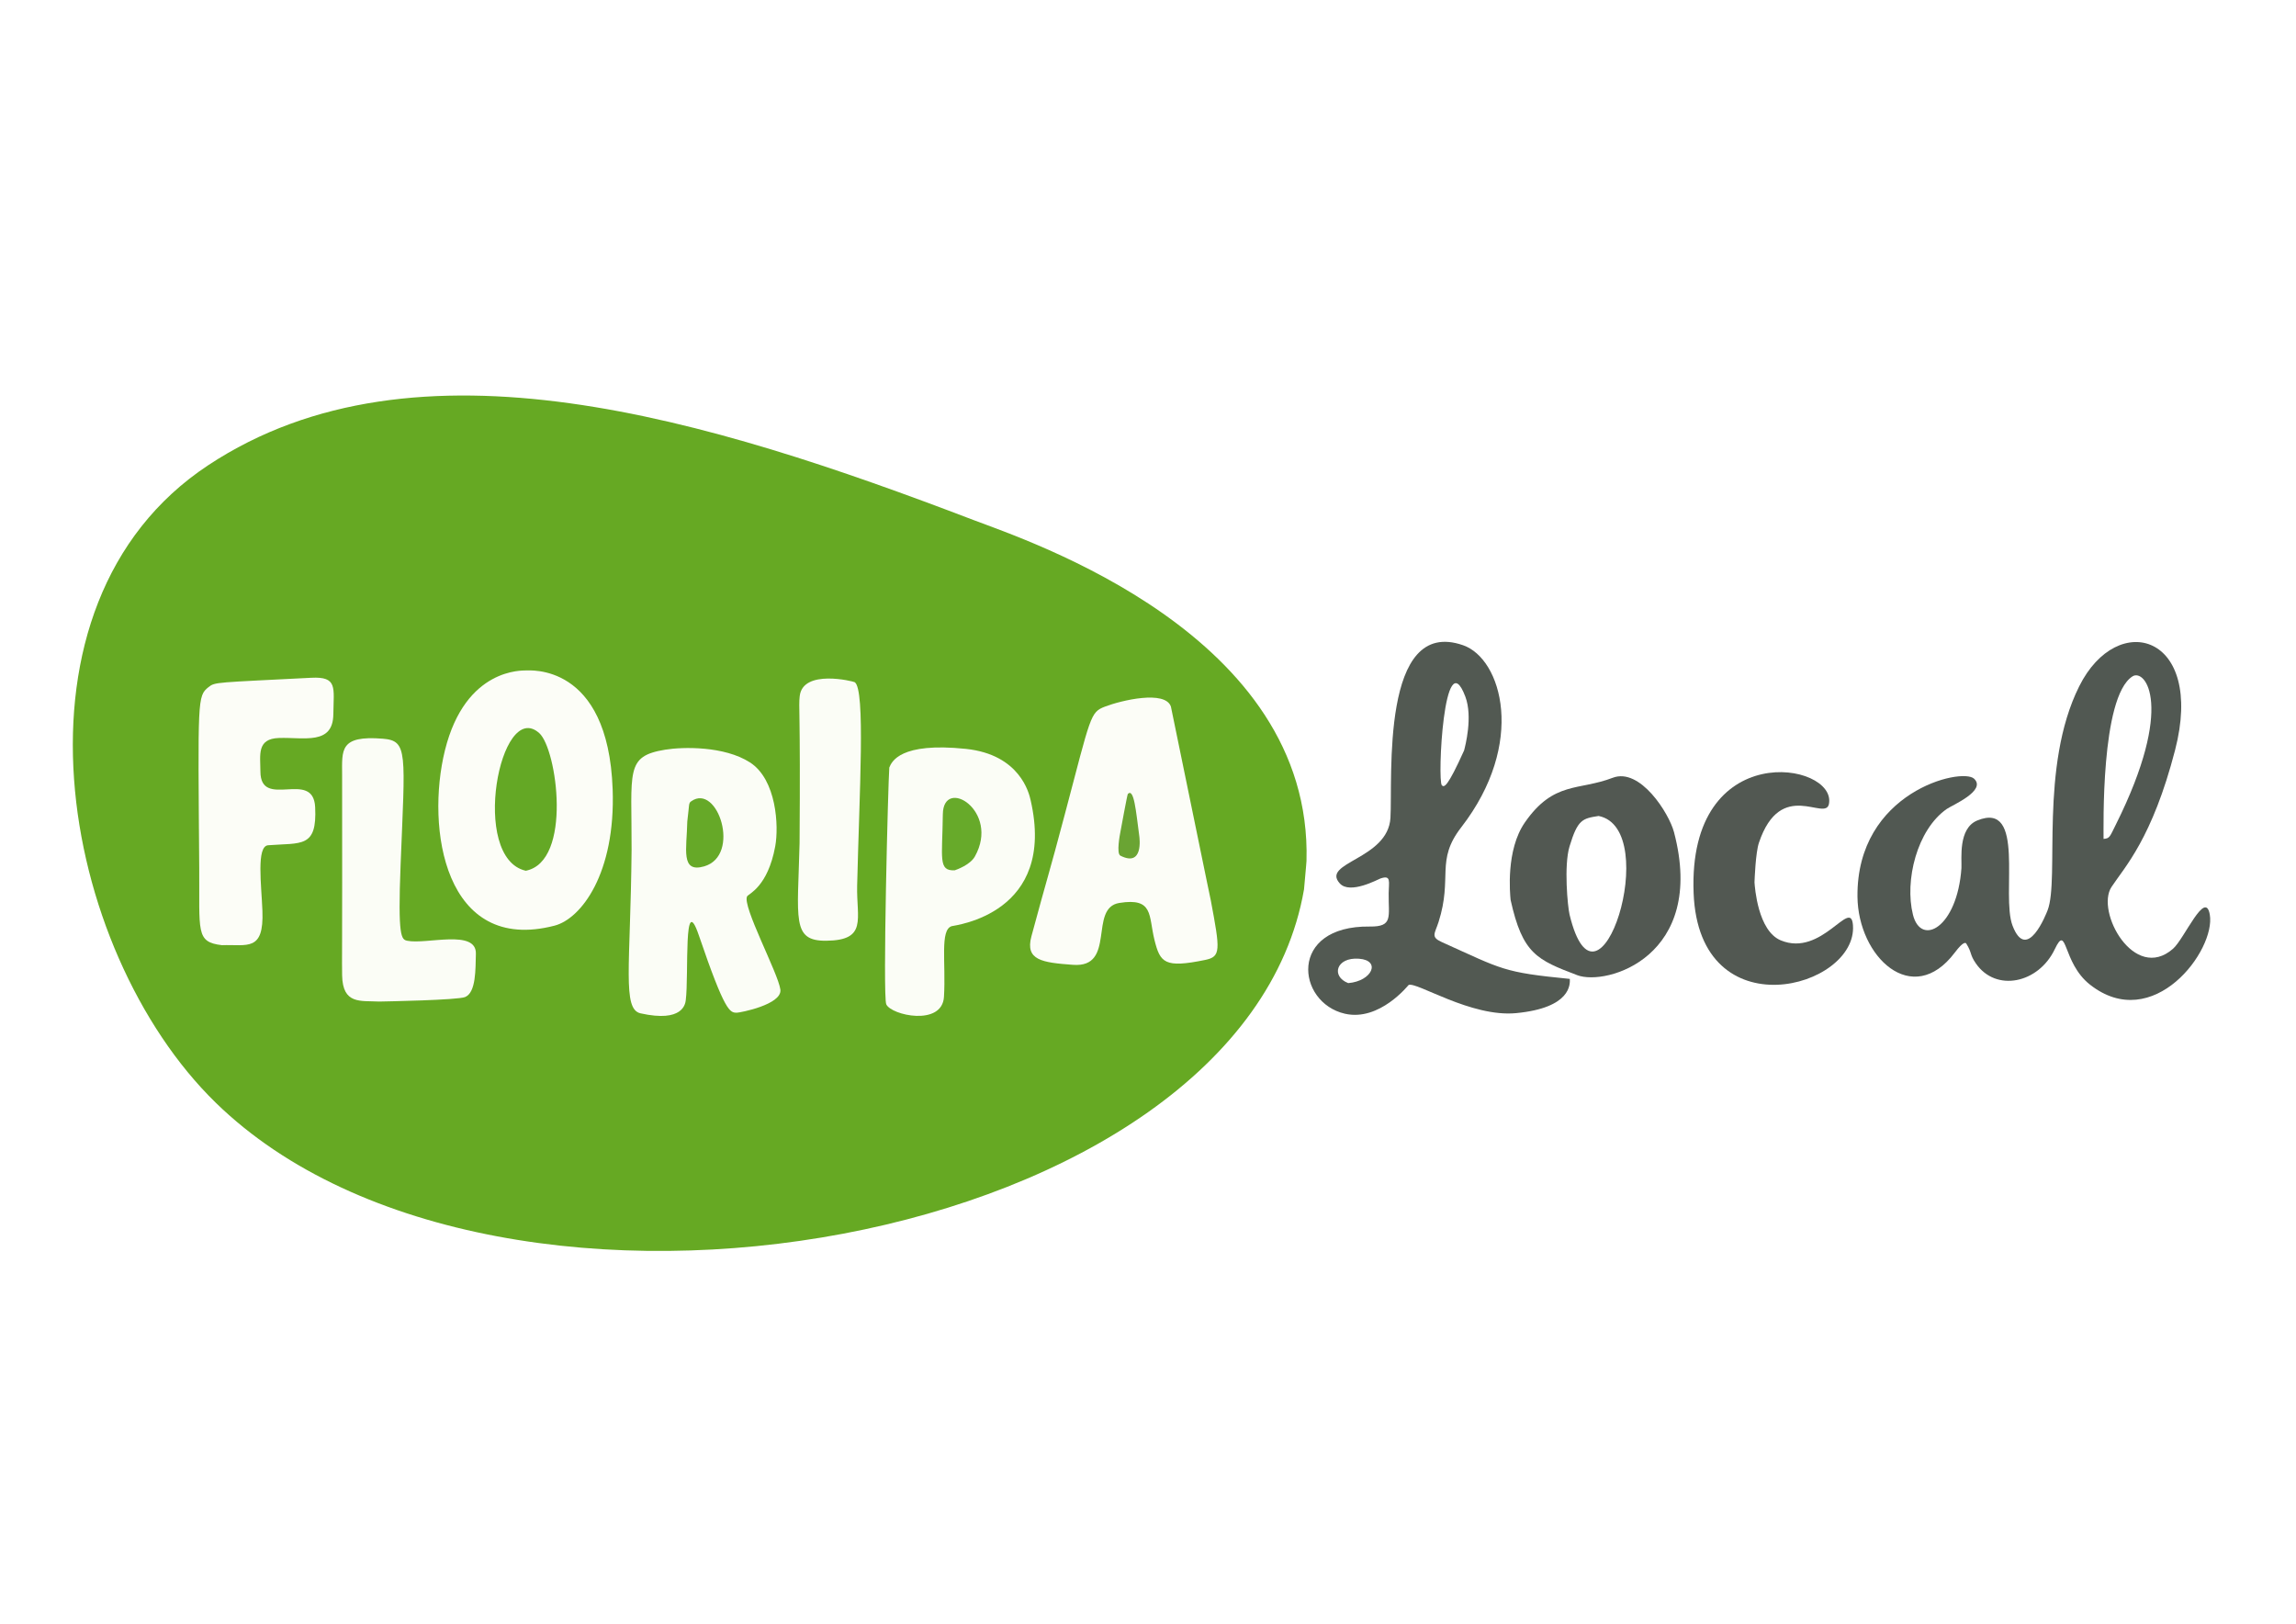
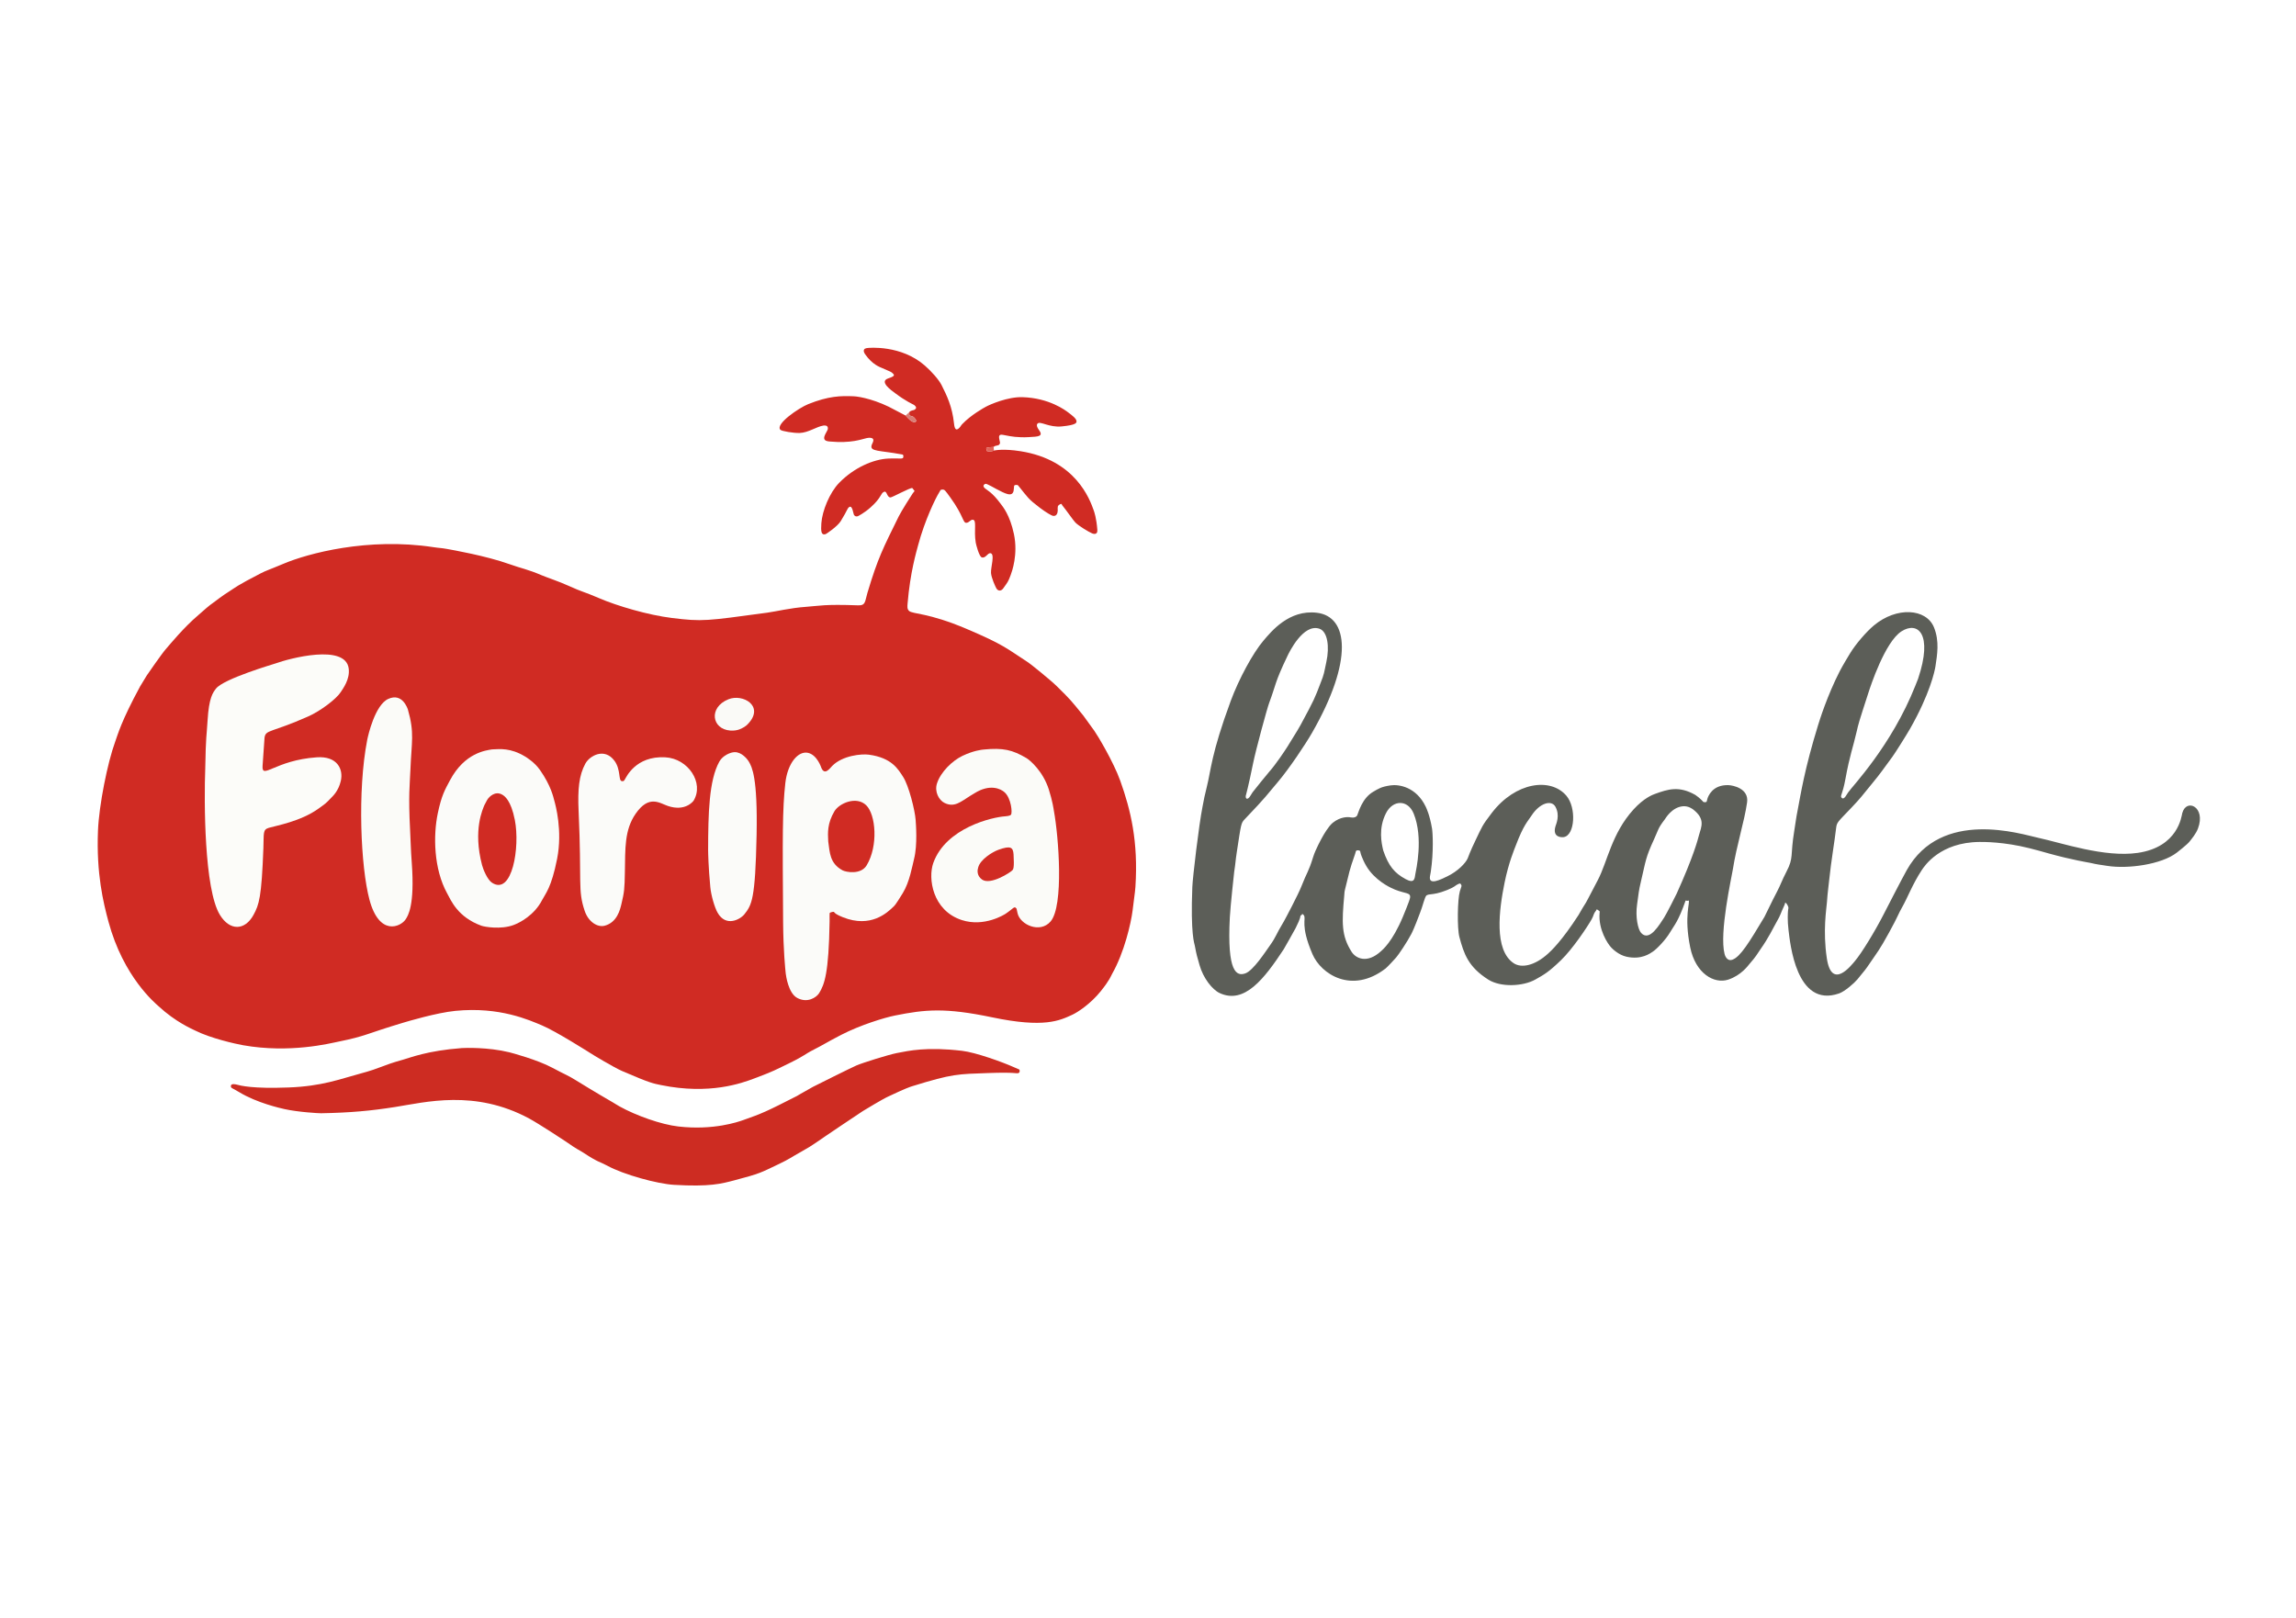
- <svg xmlns="http://www.w3.org/2000/svg" width="100%" height="100%" viewBox="0 0 1191 842" version="1.1" xml:space="preserve" style="fill-rule:evenodd;clip-rule:evenodd;stroke-linejoin:round;stroke-miterlimit:2;">
-   <g>
-     <path d="M676.438,461.222c-31.926,185.374 -417.401,254.044 -564.468,110.754c-81.219,-79.133 -113.644,-258.313 -3.885,-330.742c107.8,-71.137 259.553,-23.943 396.786,28.432c28.446,10.857 176.09,59.416 172.847,176.83c-0.033,1.182 -0.095,1.091 -1.28,14.726Z" style="fill:#66a923;" />
-     <path d="M1017.455,450.209c0.234,-4.815 -1.797,-20.567 8.211,-24.675c25.335,-10.401 12.23,38.623 18.28,54.505c7.516,19.732 17.629,-6.445 18.201,-7.927c6.318,-16.356 -4.435,-74.388 16.385,-116.145c19.967,-40.047 65.293,-26.948 49.74,33.085c-11.856,45.763 -26.091,60.555 -32.956,70.929c-8.448,12.767 11.8,49.663 31.877,32.096c5.931,-5.19 16.793,-31.01 19.093,-17.729c3.193,18.441 -29.384,62.169 -62.199,36.29c-14.459,-11.403 -11.64,-32.176 -18.227,-18.323c-8.414,17.695 -30.518,22.436 -40.923,7.355c-3.284,-4.76 -1.885,-5.286 -4.921,-10.221c-0.319,-0.518 -1.353,-1.572 -6.035,4.631c-21.979,29.117 -50.179,2.107 -50.46,-29.07c-0.49,-54.378 54.148,-67.085 60.489,-61.146c6.613,6.194 -11.359,13.731 -14.164,15.692c-15.511,10.847 -21.92,37.189 -17.556,54.801c4.161,16.791 23.002,6.868 25.165,-24.148Zm73.721,-15.118c3.223,-0.265 3.133,-0.925 6.431,-7.538c30.679,-61.501 15.176,-81.003 8.549,-76.74c-16.639,10.706 -14.907,79.512 -14.981,84.277Z" style="fill:#515852;" />
-     <path d="M814.306,507.702c0.134,2.635 0.762,14.978 -27.793,17.745c-23.502,2.277 -51.825,-16.503 -55.844,-14.577c-0.101,0.048 -15.06,18.997 -33.02,14.892c-25.204,-5.761 -29.596,-45.758 12.875,-45.222c12.285,0.155 9.659,-4.992 9.819,-17.343c0.077,-5.946 1.411,-9.525 -4.267,-7.576c-1.242,0.426 -15.75,8.389 -21.063,2.583c-10.042,-10.972 24.982,-12.411 26.253,-34.029c1.207,-20.528 -5.241,-104.512 37.699,-89.522c20.088,7.012 32.815,50.805 -1.009,94.462c-13.418,17.318 -4.317,25.79 -11.722,49.035c-1.936,6.079 -4.255,7.779 1.631,10.432c31.844,14.356 31.615,15.686 66.441,19.119Zm-54.838,-118.481c0.57,-2.16 4.601,-17.429 0.646,-27.912c-11.107,-29.432 -14.565,43.632 -12.184,45.991c1.219,1.208 2.935,0.989 11.538,-18.079Zm-60.103,120.663c12.43,-1.034 17.164,-11.804 5.564,-12.655c-11.892,-0.873 -14.589,9.187 -5.564,12.655Z" style="fill:#525952;" />
-     <path d="M272.749,347.718c1.361,0.141 42.69,-4.418 45.052,61.622c1.561,43.643 -16.321,67.157 -30.142,70.745c-57.128,14.83 -66.831,-50.682 -56.859,-90.93c10.693,-43.159 40.73,-41.292 41.95,-41.436Z" style="fill:#fcfdf7;" />
-     <path d="M327.621,440.906c0.128,-41.141 -3.466,-48.681 17.454,-52.092c9.087,-1.481 30.557,-1.984 43.919,6.583c13.816,8.858 15.073,33.053 13.135,43.561c-3.879,21.037 -13.785,24.569 -14.567,25.909c-2.782,4.768 16.117,39.868 17.241,48.352c1.034,7.803 -21.076,12.036 -22.608,12.016c-3.575,-0.046 -6.047,-0.078 -19.683,-40.119c-8.132,-23.879 -5.121,20.5 -6.788,33.624c-0.246,1.937 -1.486,11.696 -23.437,6.824c-9.633,-2.138 -5.228,-24.409 -4.666,-84.659Z" style="fill:#fbfdf6;" />
-     <path d="M628.083,467.003c4.866,25.93 5.307,29.173 -2.975,30.871c-20.989,4.305 -23.321,1.5 -26.274,-10.475c-3.104,-12.586 -0.345,-21.966 -18.222,-19.09c-16.064,2.585 -1.393,33.784 -24.041,32.094c-15.952,-1.191 -24.912,-2.318 -21.534,-14.83c8.573,-31.756 8.927,-31.537 17.346,-63.349c13.532,-51.133 13.087,-52.798 20.79,-55.742c8.683,-3.319 31.244,-8.603 34.205,-0.037c0.038,0.11 17.209,83.693 18.705,90.971c0.158,0.767 0.148,0.71 2.001,9.586Z" style="fill:#fcfdf7;" />
-     <path d="M461.303,398.066c1.265,-3.015 5.553,-13.23 39.705,-9.669c28.144,2.934 32.808,23.134 33.577,26.467c13.676,59.235 -39.269,64.981 -40.904,65.484c-6.211,1.91 -2.97,18.783 -4.013,36.608c-0.906,15.49 -27.422,9.632 -29.942,3.909c-1.901,-4.317 0.98,-115.654 1.578,-122.799Z" style="fill:#fbfdf6;" />
-     <path d="M783.596,466.744c-0.318,-3.251 -2.532,-25.853 7.381,-40.162c14.953,-21.586 27.988,-16.404 45.556,-23.182c14.203,-5.479 29.23,18.367 31.822,28.198c16.989,64.445 -35.02,79.943 -50.203,74.167c-20.943,-7.967 -28.387,-11.104 -34.555,-39.021Zm45.655,-43.547c-8.332,1.308 -10.827,1.713 -15.088,15.778c-3.007,9.924 -0.956,31.382 0.012,35.383c14.894,61.59 48.581,-44.485 15.076,-51.162Z" style="fill:#525852;" />
-     <path d="M115.091,490.206c-13.694,-1.606 -11.496,-6.95 -11.744,-40.01c-0.661,-87.87 -1.019,-89.18 4.865,-93.861c3.345,-2.661 3.712,-2.274 53.218,-4.813c13.828,-0.709 11.637,5.095 11.485,18.89c-0.178,16.128 -15.094,11.917 -28.192,12.336c-11.675,0.374 -9.659,8.846 -9.641,17.356c0.043,20.107 27.414,-1.463 28.399,18.532c1.051,21.324 -7.164,18.408 -24.404,19.746c-6.194,0.481 -3.459,20.629 -2.953,34.037c0.804,21.297 -7.783,17.345 -21.034,17.788Z" style="fill:#fcfdf7;" />
-     <path d="M196.695,519.449c-9.724,-0.516 -18.932,1.62 -19.225,-13.592c-0.16,-8.311 0.118,-8.227 -0.005,-103.907c-0.017,-12.991 -1.444,-20.649 21.114,-18.83c13.125,1.058 11.53,7.02 9.23,65.208c-1.503,38.027 0.386,38.945 3.499,39.595c9.765,2.038 35.927,-6.228 35.547,6.781c-0.228,7.81 0.166,20.012 -5.582,22.4c-3.849,1.599 -41.008,2.28 -44.578,2.345Z" style="fill:#fbfdf6;" />
-     <path d="M910.108,457.602c0.184,2.637 1.757,25.177 13.621,30.105c21.391,8.884 36.368,-22.391 37.453,-7.856c2.443,32.724 -79.858,55.204 -82.655,-16.648c-3.157,-81.101 74.344,-67.974 70.203,-46.252c-1.787,9.372 -24.967,-13.588 -36.324,20.131c-1.729,5.134 -2.237,18.869 -2.298,20.52Z" style="fill:#525852;" />
-     <path d="M414.763,437.208c0.513,-70.142 -0.609,-70.115 0.073,-76.171c1.6,-14.212 27.851,-7.671 28.521,-7.23c5.664,3.734 2.403,57.315 1.27,105.634c-0.401,17.116 5.508,28.251 -16.04,28.468c-18.045,0.182 -14.769,-11.037 -13.823,-50.701Z" style="fill:#fbfdf6;" />
-     <path d="M272.751,451.606c-29.196,-6.504 -13.404,-89.628 6.966,-71.392c9.241,8.272 17.31,66.572 -6.966,71.392Z" style="fill:#64a825;" />
-     <path d="M495.247,451.379c-8.692,0.373 -6.444,-6.074 -6.174,-29.055c0.234,-19.883 29.828,-1.765 16.637,21.862c-2.458,4.402 -9.504,6.859 -10.464,7.194Z" style="fill:#67aa2a;" />
-     <path d="M356.516,426.07c1.145,-9.155 0.593,-9.463 2.033,-10.485c13.701,-9.725 26.076,28.196 6.673,33.759c-12.327,3.534 -8.985,-9.012 -8.706,-23.274Z" style="fill:#66a928;" />
-     <path d="M581.14,431.715c0.293,-1.598 3.606,-19.647 3.897,-19.934c3.2,-3.159 4.182,8.572 5.944,21.835c0.149,1.12 2.159,16.253 -9.802,10.168c-2.186,-1.112 -0.224,-11.121 -0.039,-12.069Z" style="fill:#6aa433;" />
-   </g>
+ <svg xmlns="http://www.w3.org/2000/svg" width="100%" height="100%" viewBox="0 0 596 420" version="1.1" xml:space="preserve" style="fill-rule:evenodd;clip-rule:evenodd;stroke-linejoin:round;stroke-miterlimit:2;">
+   <path d="M235.999,107.043c0.116,-0.074 0.117,-0.294 0.746,-0.474c0.479,-0.137 0.509,-0.067 0.827,-0.322c0.637,-0.511 -0.275,-1.098 -0.356,-1.15c-0.231,-0.149 -2.025,-0.889 -4.881,-3.042c-0.816,-0.615 -4.315,-3.009 -1.727,-3.831c0.12,-0.038 1.293,-0.411 1.397,-0.717c0.095,-0.278 0.01,-0.274 -0.182,-0.486c-0.497,-0.548 -0.573,-0.449 -2.964,-1.522c-0.384,-0.172 -2.426,-0.823 -4.315,-3.57c-0.073,-0.107 -0.914,-1.329 0.441,-1.559c0.615,-0.104 8.947,-0.848 15.089,4.542c1.673,1.468 3.607,3.597 4.349,5.081c1.322,2.645 2.752,5.48 3.224,9.969c0.139,1.326 0.497,2.051 1.411,1.074c0.412,-0.441 0.317,-0.506 0.736,-0.944c2.295,-2.401 5.603,-4.209 6.137,-4.501c1.058,-0.578 5.644,-2.604 9.513,-2.479c6.906,0.224 11.071,3.376 11.869,3.981c0.93,0.704 2.18,1.607 2.132,2.339c-0.021,0.326 -0.06,0.914 -3.873,1.277c-3.281,0.312 -5.499,-1.448 -6.234,-0.755c-0.519,0.489 0.227,1.486 0.305,1.59c1.368,1.827 -0.224,1.802 -2.509,1.936c-5.848,0.345 -7.59,-1.487 -7.8,-0.086c-0.051,0.342 0.303,1.49 0.253,1.636c-0.186,0.541 -0.278,0.496 -0.832,0.65c-0.464,0.129 -0.46,0.104 -0.498,0.12c-0.197,0.084 -0.144,0.155 -0.334,0.236c-0.153,0.007 -1.782,0.085 -1.894,0.294c-0.065,0.121 0.068,0.268 0.12,0.396c0.095,0.233 -0.109,0.241 -0.047,0.319c0.131,0.164 0.861,0.144 0.937,0.142c0.693,-0.019 0.855,-0.197 0.979,-0.226c0.282,-0.031 2.386,-0.527 6.888,0.183c14.363,2.266 18.005,12.546 19.006,15.362c0.137,0.386 0.698,1.965 0.936,5.032c0.119,1.544 -1.237,0.982 -1.358,0.931c-0.909,-0.377 -3.553,-1.987 -4.35,-2.819c-0.558,-0.582 -2.206,-3 -3.453,-4.539c-0.065,-0.081 -0.054,-0.241 -0.154,-0.27c-0.297,-0.086 -0.892,0.419 -0.92,0.575c-0.15,0.819 0.057,0.835 -0.114,1.648c-0.024,0.113 -0.211,0.999 -1.146,0.874c-0.328,-0.044 -1.827,-0.9 -3.372,-2.073c-3.19,-2.423 -3.049,-2.578 -5.58,-5.69c-0.229,-0.282 -0.252,-0.276 -0.616,-0.275c-0.792,0.002 -0.46,0.414 -0.669,1.494c-0.349,1.798 -2.308,0.687 -4.464,-0.433c-0.243,-0.126 -2.401,-1.367 -2.785,-1.36c-0.172,0.003 -0.984,0.402 -0.299,1.08c0.581,0.575 1.885,0.984 4.212,4.143c0.496,0.674 2.366,2.826 3.418,7.838c1.118,5.325 -0.536,9.794 -0.83,10.591c-0.699,1.889 -0.784,1.843 -1.946,3.497c-0.576,0.82 -1.396,0.683 -1.779,0.005c-0.26,-0.461 -1.284,-2.657 -1.394,-3.985c-0.116,-1.412 1.147,-5.164 -0.232,-5.157c-0.679,0.004 -1.221,1.421 -2.184,1.081c-0.685,-0.242 -1.472,-3.347 -1.549,-3.821c-0.535,-3.268 0.34,-5.909 -0.781,-5.941c-0.646,-0.018 -0.893,0.752 -1.649,0.799c-0.933,0.059 -0.683,-1.759 -4.122,-6.512c-1.389,-1.919 -1.5,-2.119 -2.071,-2.122c-0.595,-0.003 -0.514,0.183 -0.836,0.691c-0.964,1.519 -3.778,7.317 -5.469,13.653c-0.478,1.792 -2.095,7.183 -2.759,15.203c-0.069,0.836 -0.14,1.476 0.37,1.95c0.951,0.886 4.9,0.405 14.921,4.667c9.773,4.156 10.422,5.089 16.095,8.775c0.493,0.32 5.665,4.461 7.324,6.095c3.693,3.638 3.663,3.662 6.936,7.692c0.244,0.301 0.219,0.316 2.836,3.922c0.717,0.987 4.946,7.988 6.723,12.964c2.69,7.536 4.704,15.684 3.931,27.569c-0.042,0.647 -0.032,0.64 -0.739,6.163c-0.415,3.242 -2.125,10.795 -5.321,16.419c-0.28,0.493 -0.571,1.524 -2.917,4.451c-2.674,3.337 -6.067,5.521 -7.385,6.127c-3.298,1.517 -7.272,3.513 -20.824,0.679c-12.225,-2.556 -17.364,-2.046 -25.223,-0.47c-2.751,0.551 -8.988,2.45 -13.995,5.035c-4.03,2.081 -3.943,2.228 -7.977,4.285c-0.621,0.317 -2.28,1.493 -4.584,2.621c-4.877,2.386 -4.839,2.459 -9.925,4.38c-3.26,1.231 -11.634,4.312 -24.214,1.745c-2.084,-0.425 -2.873,-0.513 -10.164,-3.667c-2.054,-0.889 -7.541,-4.183 -8.309,-4.695c-0.013,-0.009 -8.901,-5.658 -12.471,-7.141c-3.241,-1.346 -10.988,-4.918 -22.483,-3.771c-4.899,0.489 -12.485,2.757 -13.55,3.076c-9.718,2.906 -9.563,3.455 -16.766,4.907c-2.255,0.455 -12.613,3.091 -24.786,0.938c-2.029,-0.359 -8.485,-1.817 -12.438,-3.813c-0.844,-0.426 -5.045,-2.187 -9.51,-6.321c-0.821,-0.76 -9.101,-7.53 -12.991,-21.93c-1.334,-4.938 -3.178,-12.476 -2.727,-23.636c0.268,-6.623 2.475,-17.651 4.454,-23.062c0.713,-1.95 1.507,-5.207 6.508,-14.443c0.124,-0.23 0.157,-0.205 1.701,-2.79c0.101,-0.169 3.867,-5.613 4.91,-6.804c1.172,-1.338 4.735,-5.708 8.486,-8.88c2.049,-1.732 2.105,-1.976 4.338,-3.557c0.197,-0.139 1.679,-1.338 3.953,-2.771c1.216,-0.766 1.721,-1.331 7.866,-4.489c1.614,-0.83 1.661,-0.702 6.048,-2.549c6.103,-2.571 21.751,-6.878 38.867,-4.254c1.699,0.261 1.702,0.148 3.391,0.444c1.322,0.232 10.272,1.801 16.305,3.964c3.084,1.106 4.623,1.286 8.398,2.898c1.348,0.576 4.398,1.569 6.811,2.667c3.897,1.773 3.993,1.511 7.933,3.215c4.807,2.079 12.867,4.432 19.012,5.189c7.932,0.977 8.878,0.774 24.732,-1.375c2.427,-0.329 5.918,-1.221 10.069,-1.518c3.543,-0.254 4.69,-0.712 13.514,-0.39c2.02,0.074 1.761,-0.977 2.445,-3.263c2.746,-9.17 4.081,-11.597 8.101,-19.793c0.645,-1.315 3.43,-5.738 3.674,-6.047c0.41,-0.52 0.445,-0.507 0.441,-0.621c-0.001,-0.019 -0.561,-0.727 -0.579,-0.731c-0.549,-0.128 -5.206,2.442 -5.654,2.444c-0.957,0.004 -0.894,-1.764 -1.646,-1.473c-0.985,0.381 -0.564,1.431 -3.555,4.084c-1.652,1.466 -3.239,2.25 -3.272,2.26c-0.754,0.228 -1.011,-0.351 -1.047,-0.434c-0.134,-0.304 -0.399,-2.333 -1.09,-1.992c-0.642,0.317 -0.363,0.569 -2.307,3.707c-0.863,1.393 -3.763,3.337 -3.938,3.385c-1.165,0.323 -1.232,-0.775 -1.094,-2.827c0.214,-3.183 2.123,-7.941 4.63,-10.509c3.892,-3.986 8.949,-6.135 12.765,-6.296c3.357,-0.142 3.933,0.336 3.894,-0.614c-0.019,-0.449 -0.14,-0.414 -0.575,-0.494c-5.62,-1.029 -8.115,-0.691 -7.679,-2.307c0.106,-0.393 0.359,-0.74 0.443,-1.138c0.25,-1.185 -1.594,-0.781 -1.742,-0.749c-1.357,0.297 -3.937,1.388 -9.539,0.877c-1.013,-0.093 -1.952,-0.318 -1.197,-1.855c0.575,-1.172 0.71,-1.134 0.69,-1.651c-0.032,-0.809 -1.062,-0.649 -1.167,-0.633c-1.794,0.279 -3.873,1.846 -6.172,1.924c-1.509,0.051 -4.625,-0.46 -4.977,-0.818c-1.439,-1.462 4.801,-5.703 7.212,-6.67c5.283,-2.12 8.46,-2.18 11.8,-2.041c1.706,0.071 6.17,1.003 10.771,3.583c0.36,0.202 2.49,1.306 2.707,1.419c0.826,0.861 1.566,1.771 2.349,1.703c0.098,-0.009 0.939,-0.125 -0.164,-1.219c-0.491,-0.487 -0.725,-0.126 -1.18,-0.647c-0.149,-0.171 0.073,-0.505 -0.076,-0.676Z" style="fill:#d02b23;" />
+   <path d="M437.555,233.792c-1.969,5.608 -2.911,6.325 -4.058,8.292c-1.05,1.802 -3.418,4.331 -4.524,5.024c-0.587,0.368 -2.841,2.14 -6.753,1.273c-2.106,-0.467 -3.676,-2.081 -3.932,-2.343c-1.004,-1.032 -3.416,-4.781 -3.062,-8.995c0.032,-0.384 0.108,-0.455 -0.228,-0.643c-0.169,-0.094 -0.31,-0.281 -0.504,-0.29c-0.103,-0.005 -0.102,0.179 -0.167,0.259c-0.794,0.98 -0.509,1.128 -1.16,2.286c-1.15,2.048 -4.958,7.724 -7.913,10.581c-3.262,3.155 -4.415,3.779 -6.691,5.058c-3.265,1.836 -9.036,2.049 -12.216,0.036c-5.18,-3.279 -6.34,-6.642 -7.521,-11.091c-0.597,-2.25 -0.494,-9.747 0.125,-11.845c0.383,-1.299 0.525,-1.304 0.376,-1.636c-0.244,-0.546 -0.41,-0.419 -0.954,-0.165c-0.693,0.324 -0.549,0.587 -2.688,1.461c-4.392,1.795 -5.226,0.538 -5.75,2.012c-0.685,1.927 -0.58,1.949 -1.3,3.868c-1.54,4.107 -2.073,5.138 -2.295,5.566c-1.067,2.061 -3.362,5.455 -3.927,6.08c-0.212,0.235 -2.221,2.457 -2.735,2.853c-8.771,6.749 -16.76,1.469 -18.982,-3.712c-3.276,-7.64 -1.554,-9.095 -2.237,-10.092c-0.098,-0.143 -0.23,-0.298 -0.399,-0.332c-0.088,-0.017 -0.083,0.163 -0.149,0.224c-0.091,0.083 -0.254,0.09 -0.311,0.2c-0.128,0.25 0.172,0.355 -1.297,3.262c-0.285,0.563 -2.979,5.318 -3.065,5.449c-4.982,7.568 -10.181,14.411 -16.653,11.378c-1.89,-0.886 -4.248,-3.856 -5.206,-7.254c-0.708,-2.512 -0.748,-2.495 -1.231,-5.059c-0.107,-0.57 -1.121,-2.927 -0.642,-15.208c0.099,-2.55 1.707,-16.129 2.637,-20.794c0.507,-2.544 0.448,-2.545 1.089,-5.068c1.142,-4.49 1.119,-8.577 6.244,-22.453c2.095,-5.674 5.772,-12.468 8.49,-15.646c1.974,-2.308 6.603,-8.124 13.88,-7.247c8.184,0.986 9.517,12.423 -1.277,31.19c-1.77,3.077 -5.972,9.365 -8.974,12.889c-2.821,3.311 -2.666,3.437 -8.472,9.509c-0.994,1.039 -0.942,1.153 -2.081,8.611c-0.386,2.524 -0.274,2.53 -0.665,5.044c-0.008,0.052 -0.977,8.816 -1.134,11.814c-0.755,14.374 1.757,15.391 4.057,14.554c2.03,-0.738 5.179,-5.597 6.306,-7.174c1.745,-2.442 1.433,-2.622 3.68,-6.338c0.314,-0.519 3.702,-6.944 4.491,-8.965c1.525,-3.905 1.876,-3.762 3.103,-7.755c0.602,-1.959 2.206,-4.833 2.431,-5.236c0.175,-0.313 1.505,-2.696 2.646,-3.614c2.058,-1.653 3.993,-1.486 4.359,-1.455c0.017,0.001 1.582,0.444 2.009,-0.526c0.362,-0.822 1.254,-4.416 4.158,-6.086c1.329,-0.764 1.981,-1.281 4.504,-1.648c2.117,-0.307 6.635,0.38 9.1,5.53c0.204,0.426 1.046,2.187 1.64,5.671c0.188,1.105 0.449,6.022 -0.316,11.207c-0.058,0.396 -0.148,0.786 -0.214,1.18c-0.419,2.508 2.815,0.833 4.439,0.059c2.818,-1.344 4.805,-3.469 5.344,-4.686c0.18,-0.406 0.554,-1.643 2.111,-4.854c1.675,-3.453 1.535,-3.54 4.149,-6.953c6.146,-8.024 15.274,-9.274 19.371,-4.457c2.625,3.086 2.226,10.236 -0.669,10.732c-0.564,0.097 -3.012,0.125 -2.182,-2.761c0.186,-0.648 1.249,-2.837 0.001,-5.118c-1.03,-1.881 -4.105,-0.963 -6.215,2.308c-0.991,1.537 -2.012,2.32 -4.094,7.804c-0.346,0.911 -1.835,4.409 -2.883,9.556c-1.428,7.015 -2.83,17.519 2.374,20.963c1.941,1.285 5.372,0.723 8.931,-2.523c0.755,-0.688 3.48,-3.174 7.904,-10.03c0.321,-0.497 0.465,-0.92 1.929,-3.23c0.28,-0.442 0.236,-0.463 3.049,-5.795c2.511,-4.759 3.576,-12.084 9.285,-18.358c2.732,-3.002 5.006,-3.825 5.519,-4.011c3.463,-1.254 6.256,-2.162 10.51,0.241c0.253,0.143 1.29,0.95 1.79,1.502c0.264,0.292 0.238,0.366 0.63,0.388c0.7,0.038 0.514,-0.283 0.736,-0.94c0.166,-0.489 1.227,-3.627 5.436,-3.486c1.152,0.039 5.37,0.844 4.848,4.498c-0.719,5.039 -2.686,10.954 -3.707,17.452c-0.318,2.022 -3.553,16.421 -2.137,21.882c0.051,0.196 0.528,2.035 2.048,1.484c2.075,-0.753 4.354,-4.517 8.309,-11.119c0.293,-0.49 1.847,-3.886 3.246,-6.511c0.925,-1.734 1.197,-2.785 2.467,-5.228c1.937,-3.726 0.937,-4.002 2.02,-10.59c0.465,-2.826 0.381,-2.832 0.933,-5.649c0.719,-3.671 1.697,-10.288 5.269,-21.849c0.356,-1.153 2.344,-7.587 5.627,-13.991c0.732,-1.428 2.428,-4.216 2.647,-4.577c1.487,-2.445 4.231,-5.615 6.176,-7.243c5.936,-4.968 13.606,-4.426 15.607,0.459c1.503,3.668 0.804,7.288 0.406,10.066c-0.191,1.329 -1.487,7.299 -6.615,16.294c-0.883,1.548 -3.873,6.312 -4.569,7.248c-2.756,3.706 -2.646,3.781 -5.575,7.332c-2.539,3.079 -2.444,3.146 -5.199,6.046c-3.433,3.614 -3.666,3.576 -3.853,5.247c-0.36,3.232 -1.279,8.414 -1.797,13.478c-0.289,2.819 -0.366,2.801 -0.569,5.633c-0.13,1.808 -1.108,7.388 -0.033,14.589c1.263,8.46 6.441,1.711 7.244,0.776c1.78,-2.072 5.27,-7.828 7.461,-12.1c0.476,-0.928 4.687,-9.137 6.039,-11.553c9.002,-16.085 29.758,-9.341 34.044,-8.419c6.2,1.335 17.281,5.19 25.908,3.936c10.549,-1.533 11.367,-9.554 11.569,-10.316c1.046,-3.961 6.196,-1.651 4.084,3.967c-0.531,1.411 -1.557,2.584 -2.184,3.4c-0.595,0.774 -3.042,2.667 -3.32,2.883c-4.016,3.107 -12.752,4.278 -18.06,3.433c-2.24,-0.357 -2.245,-0.283 -4.458,-0.785c-0.399,-0.09 -4.527,-0.728 -10.634,-2.412c-2.569,-0.708 -2.552,-0.744 -5.133,-1.392c-6.646,-1.668 -11.874,-1.625 -12.915,-1.616c-10.243,0.086 -14.269,6.195 -15.003,7.31c-2.379,3.61 -3.735,7.26 -5.042,9.54c-1.159,2.024 -0.945,2.132 -3.461,6.698c-2.565,4.655 -2.689,4.573 -5.681,8.963c-0.182,0.267 -0.432,0.635 -2.514,3.156c-0.785,0.951 -3.248,3.136 -4.791,3.669c-11.156,3.854 -12.685,-13.217 -13.088,-16.393c-0.333,-2.63 -0.176,-4.652 -0.144,-5.055c0.053,-0.683 0.243,-0.707 -0.046,-1.323c-0.036,-0.076 -0.385,-0.821 -0.692,-0.789c-0.066,0.007 0.076,0.082 -0.258,0.788c-0.999,2.114 -0.802,2.198 -1.961,4.202c-0.986,1.704 -1.955,3.929 -4.216,7.132c-0.97,1.373 -0.895,1.556 -2.886,3.849c-0.286,0.329 -2.087,2.881 -5.449,3.989c-3.649,1.203 -8.477,-1.565 -9.871,-8.346c-1.689,-8.22 0.054,-11.817 -0.417,-12.212c-0.024,-0.02 -0.011,0.085 -0.379,0.099c-0.208,0.008 -0.191,-0.077 -0.406,-0.069Zm-78.491,-13c1.387,4.064 2.919,5.856 5.77,7.418c2.406,1.319 2.373,-0.167 2.562,-1.268c0.184,-1.07 2.138,-9.382 -0.426,-15.705c-1.504,-3.711 -5.4,-3.643 -7.192,-0.119c-2.005,3.942 -1.179,7.752 -0.714,9.673Zm-16.358,-43.244c1.12,-2.772 0.958,-2.817 1.589,-5.683c0.883,-4.01 0.302,-7.919 -1.793,-8.636c-4.219,-1.446 -7.898,6.228 -8.273,7.011c-3.45,7.198 -2.948,7.392 -4.774,12.242c-0.547,1.454 -3.474,12.197 -4.199,15.805c-1.15,5.732 -1.889,8.371 -1.889,8.379c-0.053,0.962 0.627,0.884 1.128,0.063c0.051,-0.084 0.466,-0.764 0.654,-1.035c0.29,-0.419 3.98,-4.951 4.279,-5.284c1.774,-1.974 4.226,-5.699 4.763,-6.558c2.675,-4.274 3.152,-5.152 3.403,-5.614c3.656,-6.734 3.756,-7.151 5.112,-10.689Zm6.235,54.949c-0.629,6.96 -0.785,10.417 1.929,14.64c1.052,1.637 3.966,3.18 7.662,-0.233c0.308,-0.284 2.899,-2.362 5.617,-8.858c0.164,-0.392 1.759,-4.204 1.876,-4.964c0.221,-1.429 -1.156,-0.998 -3.958,-2.144c-0.596,-0.244 -3.97,-1.624 -6.485,-4.77c-1.411,-1.766 -2.193,-4.024 -2.323,-4.4c-0.23,-0.666 -0.006,-0.977 -0.709,-1.008c-0.709,-0.031 -0.552,0.269 -0.79,0.944c-1.582,4.491 -1.441,4.523 -2.596,9.13c-0.206,0.823 -0.139,0.827 -0.223,1.663Zm92.079,-15.656c0.635,-2.23 1.689,-4.181 -1.463,-6.655c-0.179,-0.14 -1.268,-0.995 -2.709,-0.866c-2.902,0.26 -4.556,3.218 -4.679,3.378c-1.876,2.45 -1.614,2.602 -2.784,5.138c-2.251,4.882 -2.134,5.541 -3.359,10.713c-0.728,3.074 -0.605,3.089 -1.063,6.21c-0.482,3.283 0.207,6.531 1.061,7.461c2.188,2.381 4.812,-2.314 5.937,-3.976c0.593,-0.876 3.173,-6.033 3.275,-6.256c4.341,-9.589 5.459,-13.892 5.785,-15.148Zm56.145,-38.766c0.675,-1.699 0.679,-1.685 0.729,-1.834c3.948,-11.763 -0.101,-15.026 -4.303,-12.336c-4.291,2.746 -8.078,14.385 -8.521,15.747c-2.691,8.273 -2.65,8.278 -3.092,10.197c-0.978,4.249 -1.824,6.263 -2.929,12.333c-0.788,4.324 -1.461,4.377 -0.991,4.931c0.435,0.513 0.971,-0.286 1.02,-0.357c0.633,-0.941 0.608,-0.945 0.663,-1.026c1.079,-1.601 11.254,-12.13 17.425,-27.655Z" style="fill:#5c5e58;" />
+   <path d="M102.423,287.416c-6.05,0.955 -11.462,1.468 -19.08,1.605c-0.563,0.01 -5.933,-0.292 -9.502,-1.084c-0.981,-0.218 -7.157,-1.589 -11.764,-4.404c-1.864,-1.139 -2.142,-0.979 -2.146,-1.567c-0.006,-0.789 1.362,-0.422 1.48,-0.391c1.044,0.28 4.147,1.113 13.496,0.753c8.725,-0.336 13.212,-2.154 18.585,-3.595c5.679,-1.524 5.502,-2.072 11.169,-3.632c1.797,-0.495 6.211,-2.321 15.23,-3.004c0.743,-0.056 6.783,-0.26 12.298,1.089c0.692,0.169 7.31,1.947 11.154,4.004c3.806,2.037 3.89,1.87 6.201,3.302c4.605,2.854 8.751,5.249 9.519,5.693c0.885,0.511 0.851,0.551 1.739,1.046c4.277,2.382 10.806,4.714 15.298,5.226c9.12,1.039 15.506,-1.2 16.779,-1.646c4.964,-1.74 6.083,-2.244 13.978,-6.267c0.342,-0.174 0.306,-0.237 4.17,-2.38c0.456,-0.253 10.049,-5.019 11.264,-5.544c1.64,-0.707 8.371,-2.814 10.518,-3.23c3.146,-0.609 7.739,-1.661 16.923,-0.58c3.613,0.425 10.555,2.949 13.4,4.226c1.395,0.626 1.42,0.578 1.5,0.683c0.013,0.018 0.241,0.742 -0.317,0.885c-0.61,0.155 -0.615,-0.286 -7.866,-0.022c-7.784,0.284 -9.136,0.145 -19.665,3.419c-0.519,0.161 -1.649,0.513 -6.237,2.689c-0.544,0.258 -1.552,0.736 -6.535,3.741c-0.092,0.056 -0.09,0.057 -5.69,3.8c-7.081,4.733 -6.974,4.898 -10.174,6.678c-3.081,1.713 -2.981,1.874 -6.175,3.396c-4.571,2.178 -4.602,2.34 -11.218,4.094c-3.538,0.938 -6.533,1.747 -15.781,1.207c-4.333,-0.253 -13.089,-2.645 -17.362,-4.983c-1.955,-1.07 -2.211,-0.743 -6.174,-3.36c-0.932,-0.616 -1.759,-0.907 -4.472,-2.842c-0.26,-0.185 -7.131,-4.707 -9.638,-6.055c-14.125,-7.595 -26.914,-4.206 -34.903,-2.947Z" style="fill:#cd2c22;" />
+   <path d="M203.966,252.781c-0.114,-1.076 -0.633,-5.975 -0.684,-13.514c-0.151,-22.299 -0.191,-29.066 0.571,-35.941c0.583,-5.261 3.384,-8.478 5.94,-7.864c2.364,0.568 3.409,3.862 3.418,3.883c0.877,2.079 2.215,0.107 2.818,-0.502c2.709,-2.735 7.667,-3.17 9.517,-2.916c5.953,0.818 7.555,3.722 8.879,5.749c1.472,2.252 3.088,8.717 3.257,11.196c0.068,1.003 0.521,6.443 -0.4,10.084c-0.49,1.935 -1.157,6.008 -2.929,8.899c-2.079,3.391 -2.196,3.309 -2.509,3.61c-1.497,1.438 -5.787,5.57 -13.045,2.665c-2.392,-0.957 -2.168,-1.351 -2.384,-1.403c-0.207,-0.049 -0.954,0.178 -1.026,0.276c-0.075,0.102 -0.026,1.254 -0.042,2.262c-0.214,13.411 -1.323,16.316 -2.712,18.567c-0.699,1.132 -3.064,2.688 -5.72,1.231c-2.282,-1.251 -2.875,-5.732 -2.948,-6.283Zm11.029,-34.321c-0.133,-2.308 -0.237,-4.706 1.597,-7.823c1.237,-2.102 5.717,-4.055 8.258,-1.58c2.51,2.445 3.156,10.557 0.12,15.597c-1.518,2.52 -5.386,1.769 -6.262,1.297c-3.351,-1.809 -3.304,-4.663 -3.712,-7.489Z" style="fill:#fbfbf9;" />
+   <path d="M53.283,199.357c0.138,-8.302 0.36,-8.286 0.606,-12.377c0.349,-5.833 1.376,-7.171 2.176,-8.205c1.984,-2.563 15.039,-6.386 15.426,-6.526c3.668,-1.332 18.146,-5.174 19.022,1.277c0.383,2.82 -1.483,5.243 -2.086,6.186c-1.11,1.734 -5.202,4.862 -8.405,6.281c-9.76,4.327 -11.022,3.391 -11.35,5.495c-0.003,0.021 -0.471,6.728 -0.512,7.313c-0.261,3.74 3.215,-1.436 14.063,-2.19c5.336,-0.371 6.949,3.088 6.243,6.141c-0.605,2.613 -2.055,3.905 -2.465,4.339c-1.504,1.589 -1.539,1.548 -3.308,2.827c-4.624,3.341 -11.064,4.452 -12.9,4.996c-1.613,0.478 -1.278,1.351 -1.422,5.253c-0.471,12.805 -1.119,14.704 -2.563,17.352c-2.241,4.111 -6.164,4.21 -8.74,-0.022c-4.055,-6.663 -4.123,-29.279 -3.785,-38.141Z" style="fill:#fcfcf9;" />
+   <path d="M127.761,194.552c1.997,-0.079 4.712,-0.452 8.511,1.833c0.359,0.216 2.468,1.485 3.887,3.505c2.894,4.12 3.485,7.093 3.724,7.949c0.325,1.167 2.179,7.82 0.733,15.131c-1.499,7.58 -3.036,9.023 -3.897,10.703c-2.008,3.92 -5.769,5.877 -7.441,6.491c-3.284,1.207 -7.494,0.47 -8.327,0.167c-6.159,-2.241 -7.871,-6.558 -8.901,-8.437c-3.464,-6.313 -3.625,-14.962 -2.409,-20.742c0.986,-4.688 1.832,-6.057 3.155,-8.552c3.819,-7.201 9.367,-7.787 10.965,-8.05Zm-2.023,14.482c-0.381,0.979 -3.021,6.39 -0.604,15.567c0.298,1.131 1.377,3.79 2.592,4.576c5.233,3.386 7.295,-9.231 5.922,-16.269c-1.021,-5.233 -2.724,-6.263 -3.224,-6.567c-1.95,-1.18 -3.517,0.722 -3.712,0.959c-0.101,0.123 -0.263,0.32 -0.974,1.733Z" style="fill:#fbfbf9;" />
+   <path d="M273.578,210.556c1.218,6.574 2.625,24.635 -0.872,28.678c-2.75,3.18 -7.901,0.838 -8.569,-2.15c-0.254,-1.135 -0.224,-1.139 -0.318,-1.251c-0.558,-0.668 -0.663,-0.038 -2.755,1.376c-0.351,0.237 -5.602,3.55 -11.413,1.652c-7.613,-2.487 -8.801,-10.863 -7.385,-14.816c3.28,-9.155 15.359,-11.917 18.692,-12.12c0.121,-0.007 1.177,-0.072 1.462,-0.402c0.43,-0.497 0.062,-4.25 -1.625,-5.814c-1.05,-0.973 -3.869,-2.254 -7.828,0.229c-0.085,0.053 -0.091,0.04 -1.073,0.65c-2.554,1.587 -4.15,3.13 -6.732,1.857c-1.427,-0.704 -2.638,-2.9 -1.937,-5.056c0.992,-3.052 4.065,-5.939 6.598,-7.149c2.907,-1.389 5.021,-1.599 5.476,-1.644c5.142,-0.511 7.516,0.092 11.103,2.189c0.901,0.527 4.318,3.364 5.853,8.179c0.953,2.991 1.257,5.137 1.322,5.593Zm-19.792,15.24c0.005,0.12 -0.282,1.546 1.138,2.552c2.182,1.546 7.466,-1.902 7.897,-2.433c0.206,-0.253 0.493,-0.606 0.283,-4.064c-0.115,-1.892 -0.754,-2.365 -3.887,-1.247c-1.705,0.609 -4.729,2.561 -5.28,4.539c-0.06,0.215 -0.091,0.437 -0.151,0.652Z" style="fill:#fbfbf8;" />
+   <path d="M162.207,226.344c-0.071,4.458 -0.159,5.255 -0.903,8.385c-0.338,1.421 -1.11,4.752 -4.348,5.603c-1.846,0.485 -4.213,-0.986 -5.173,-3.828c-1.861,-5.509 -0.728,-7.242 -1.585,-25.899c-0.265,-5.769 0.108,-9.326 1.746,-12.347c1.121,-2.069 4.952,-4.229 7.536,-0.775c1.762,2.356 0.96,5.248 1.972,5.319c0.48,0.034 0.474,-0.049 0.741,-0.437c0.326,-0.474 2.745,-6.183 10.511,-5.755c5.957,0.328 10.097,6.636 7.364,11.222c-0.175,0.294 -2.279,2.908 -6.708,1.404c-2.128,-0.723 -4.897,-2.99 -8.368,2.034c-2.925,4.234 -2.676,9.087 -2.784,15.075Z" style="fill:#fbfbf9;" />
+   <path d="M105.873,184.169c1.77,6.169 0.949,8.313 0.659,15.765c-0.143,3.672 -0.565,6.399 -0.071,15.725c0.224,4.222 0.13,4.22 0.433,8.437c0.79,10.993 -0.97,13.637 -1.622,14.616c-1.278,1.92 -6.805,4.421 -9.362,-5.117c-2.279,-8.503 -3.168,-28.27 -0.587,-41.501c0.236,-1.21 2.024,-9.089 5.474,-10.65c3.682,-1.666 4.995,2.548 5.077,2.725Z" style="fill:#fbfbf8;" />
+   <path d="M183.817,220.722c0.019,-9.441 0.204,-18.207 2.938,-23.045c0.875,-1.547 2.876,-2.385 3.933,-2.407c1.832,-0.039 3.295,1.766 3.731,2.526c0.76,1.325 2.279,3.972 1.978,18.992c-0.336,16.816 -1.269,18.146 -3.147,20.548c-1.049,1.342 -4.782,3.435 -6.969,-0.368c-0.755,-1.312 -1.694,-4.472 -1.9,-6.681c-0.503,-5.388 -0.553,-8.8 -0.564,-9.566Z" style="fill:#fbfbf9;" />
+   <path d="M193.017,188.838c-0.303,0.142 -1.391,0.972 -3.439,0.825c-4.831,-0.348 -5.71,-5.996 -0.506,-8.114c3.739,-1.522 9.34,1.71 5.241,6.23c-0.667,0.736 -0.722,0.666 -1.296,1.059Z" style="fill:#fafaf7;" />
+   <path d="M235.999,107.043c0.149,0.171 -0.073,0.505 0.076,0.676c0.455,0.521 0.689,0.161 1.18,0.647c1.103,1.094 0.262,1.211 0.164,1.219c-0.784,0.068 -1.523,-0.843 -2.349,-1.703c0.31,-0.28 0.619,-0.56 0.929,-0.84Z" style="fill:#d97e76;" />
+   <path d="M257.922,116.037l0.095,0.924c-0.124,0.029 -0.286,0.207 -0.979,0.226c-0.076,0.002 -0.806,0.022 -0.937,-0.142c-0.062,-0.078 0.142,-0.086 0.047,-0.319c-0.052,-0.128 -0.185,-0.274 -0.12,-0.396c0.112,-0.209 1.741,-0.286 1.894,-0.294Z" style="fill:#e16459;" />
</svg>
